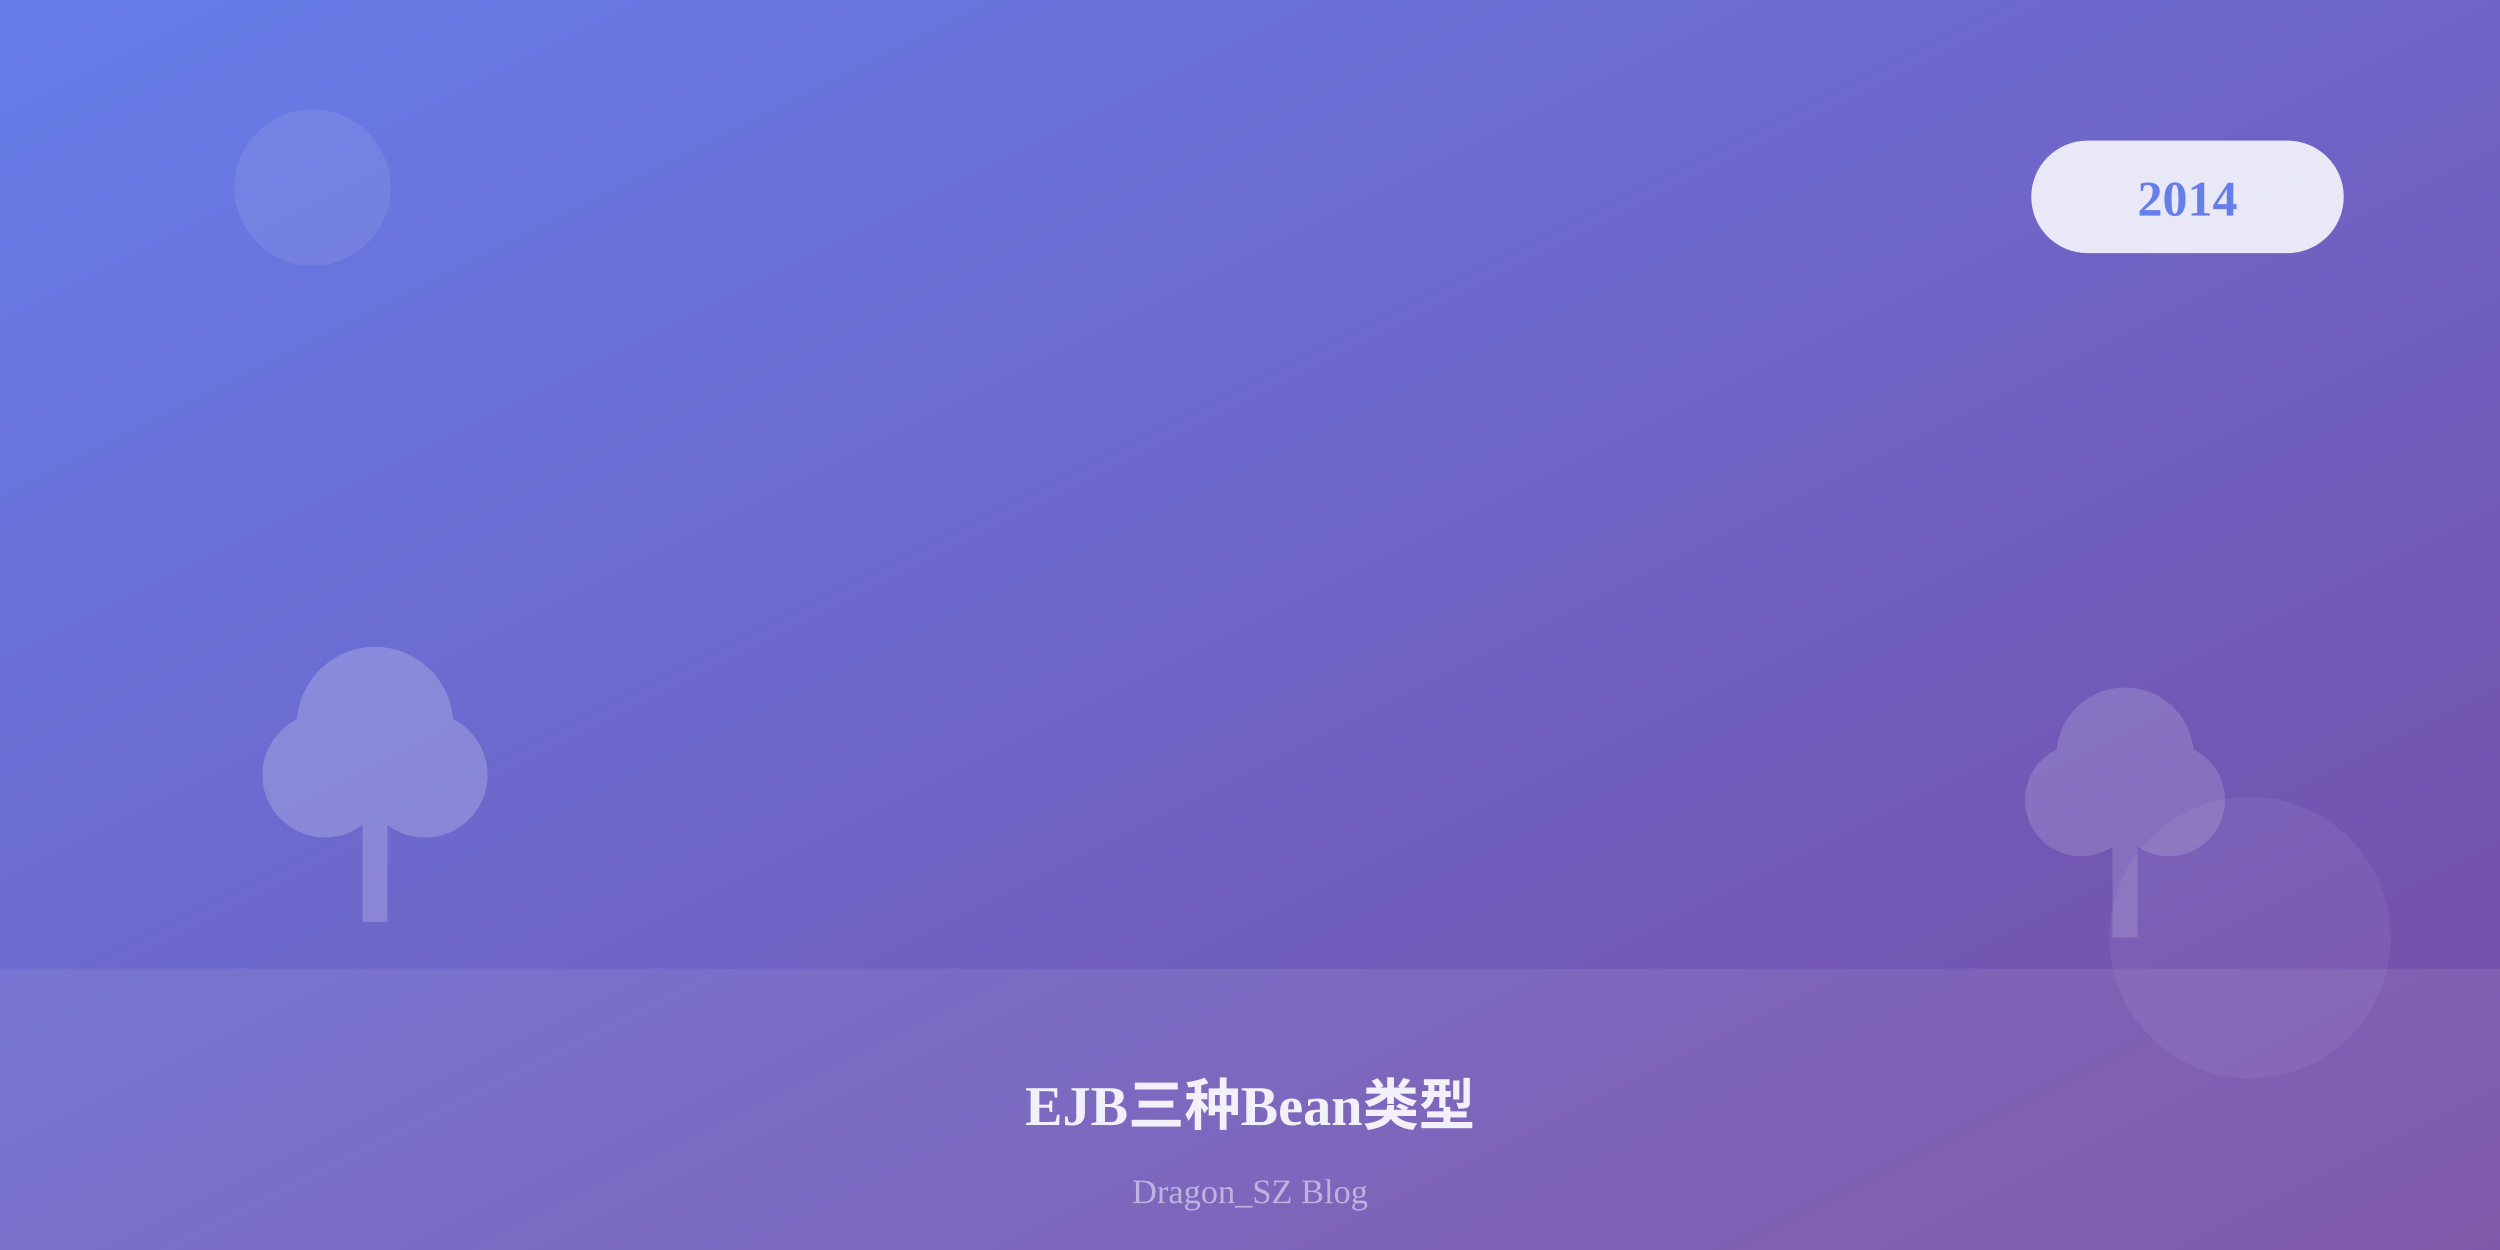
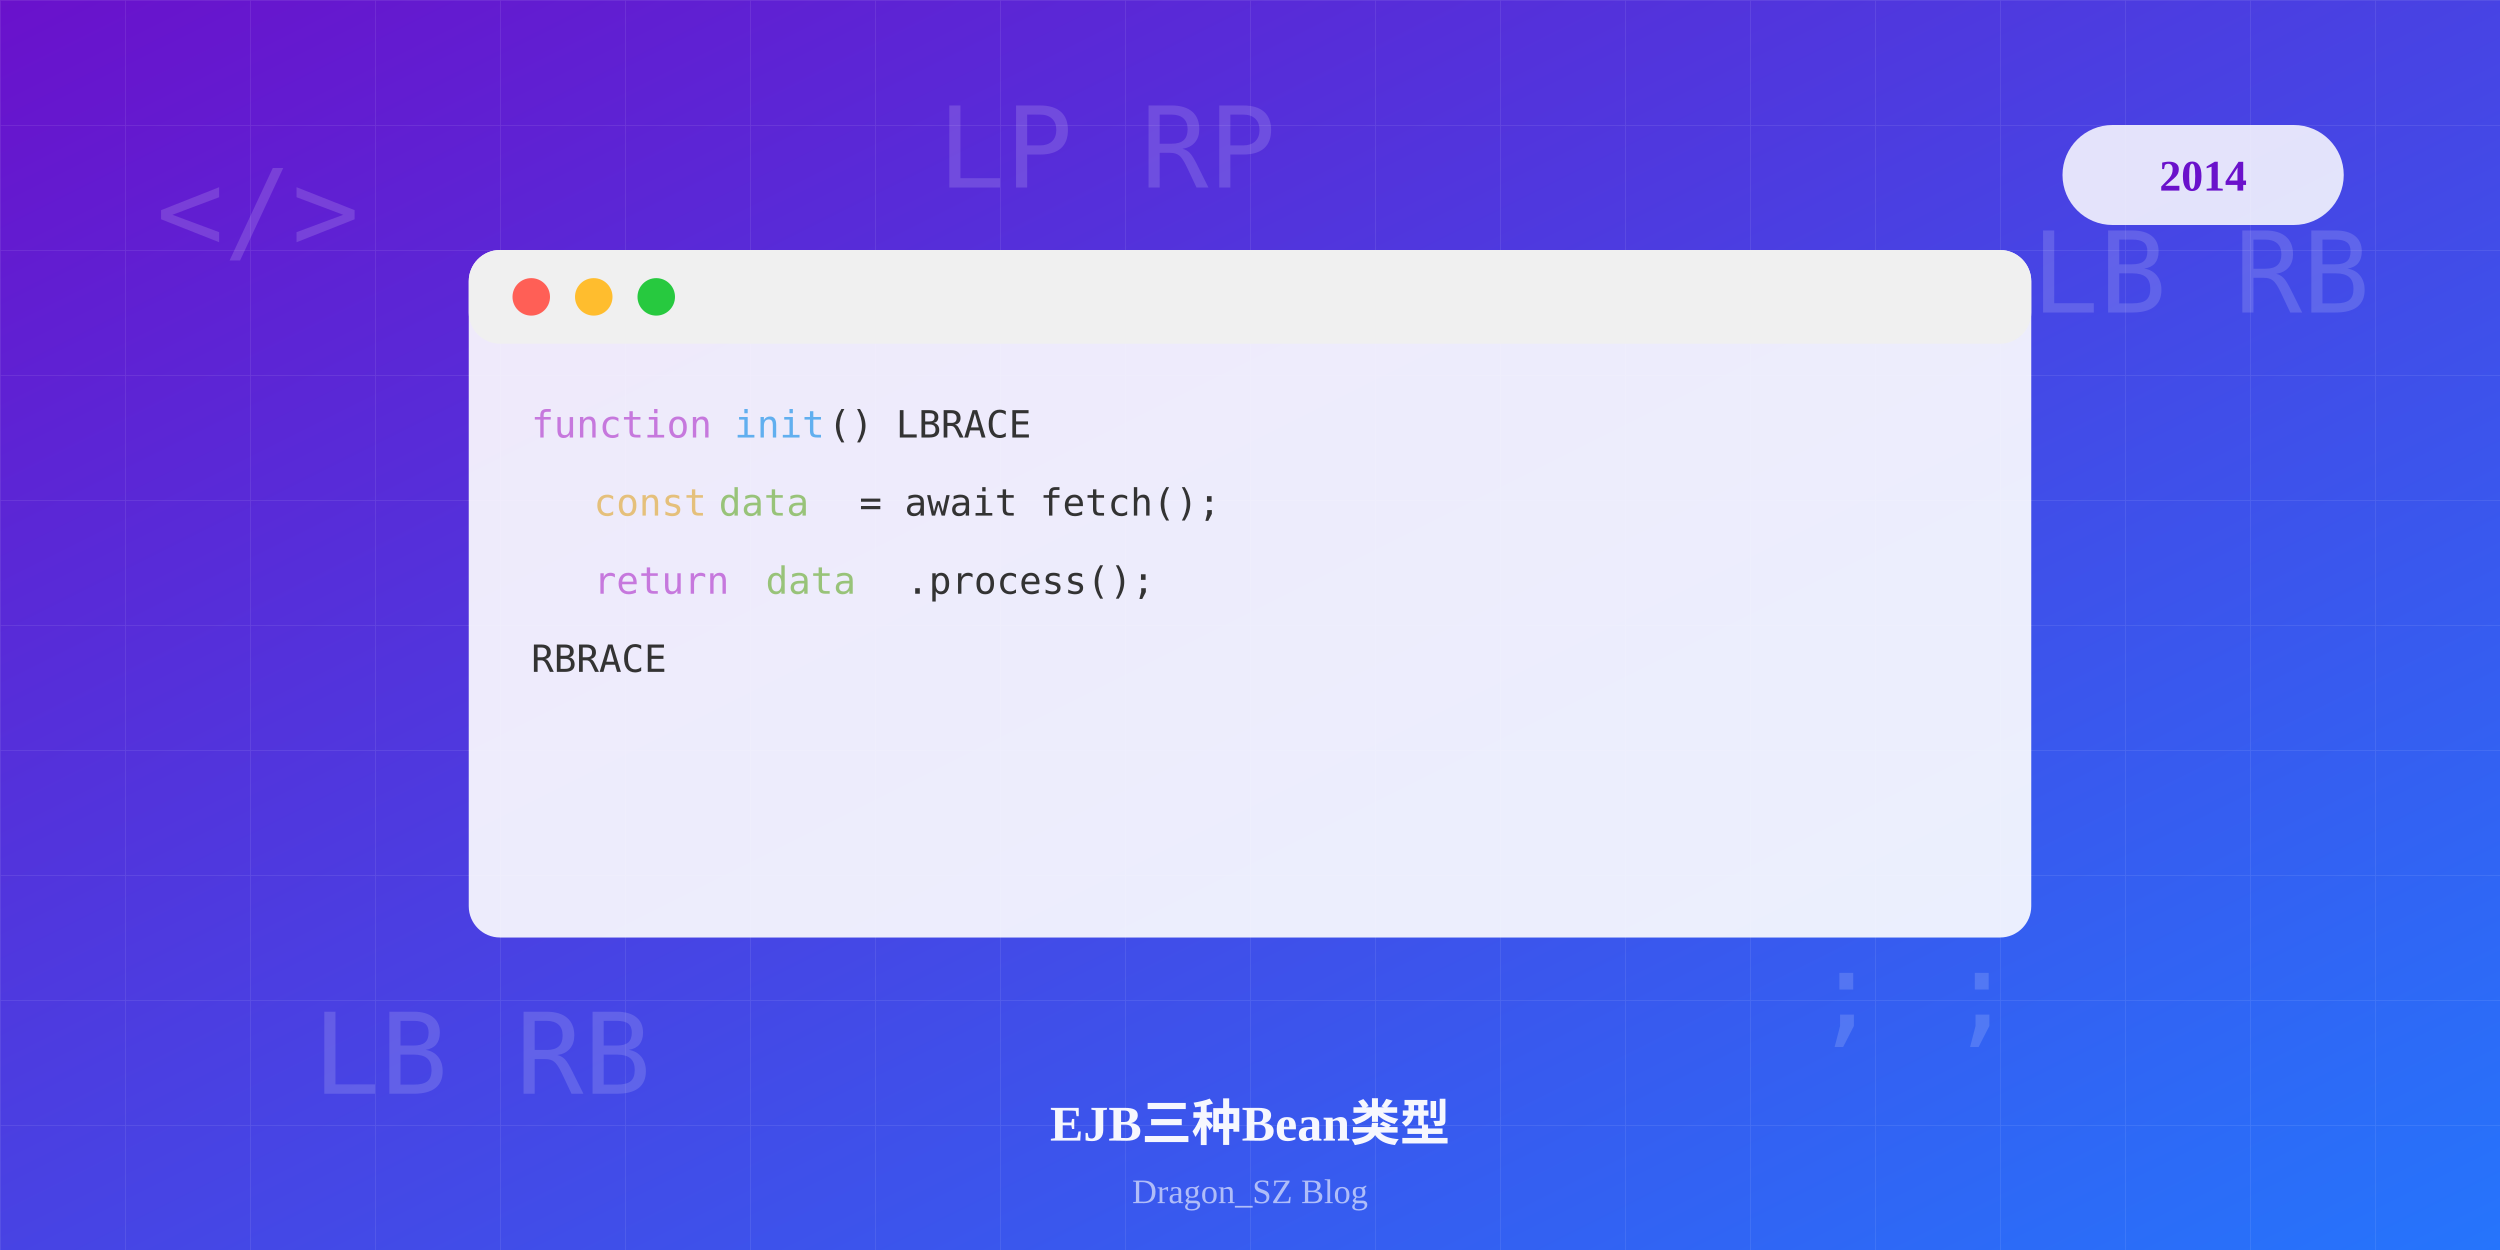
<svg xmlns="http://www.w3.org/2000/svg" viewBox="0 0 800 400" width="100%" height="100%">
  <defs>
-     <linearGradient id="bg" x1="0%" y1="0%" x2="100%" y2="100%">
-       <stop offset="0%" style="stop-color:#667eea;stop-opacity:1" />
-       <stop offset="100%" style="stop-color:#764ba2;stop-opacity:1" />
+     <linearGradient id="codeBg" x1="0%" y1="0%" x2="100%" y2="100%">
+       <stop offset="0%" style="stop-color:#6a11cb;stop-opacity:1" />
+       <stop offset="100%" style="stop-color:#2575fc;stop-opacity:1" />
    </linearGradient>
+     <pattern id="codeGrid" width="40" height="40" patternUnits="userSpaceOnUse">
+       <path d="M 40 0 L 0 0 0 40" fill="none" stroke="white" stroke-width="0.5" opacity="0.1" />
+     </pattern>
  </defs>
-   <rect width="800" height="400" fill="url(#bg)" />
-   <g transform="translate(120, 240)" opacity="0.2">
-     <rect x="-4" y="0" width="8" height="55" fill="white" />
-     <circle cx="0" cy="-8" r="25" fill="white" />
-     <circle cx="-16" cy="8" r="20" fill="white" />
-     <circle cx="16" cy="8" r="20" fill="white" />
+   <rect width="800" height="400" fill="url(#codeBg)" />
+   <rect width="800" height="400" fill="url(#codeGrid)" />
+   <g opacity="0.15" font-family="monospace" font-size="36" fill="white">
+     <text x="50" y="80">&lt;/&gt;</text>
+     <text x="650" y="100">LB RB</text>
+     <text x="100" y="350">LB RB</text>
+     <text x="580" y="330">; ;</text>
+     <text x="300" y="60">LP RP</text>
  </g>
-   <g transform="translate(680, 250)" opacity="0.15">
-     <rect x="-4" y="0" width="8" height="50" fill="white" />
-     <circle cx="0" cy="-8" r="22" fill="white" />
-     <circle cx="-14" cy="6" r="18" fill="white" />
-     <circle cx="14" cy="6" r="18" fill="white" />
+   <g transform="translate(150, 80)">
+     <rect width="500" height="220" rx="10" fill="white" opacity="0.9" />
+     <rect width="500" height="30" rx="10" fill="#f0f0f0" />
+     <circle cx="20" cy="15" r="6" fill="#ff5f56" />
+     <circle cx="40" cy="15" r="6" fill="#ffbd2e" />
+     <circle cx="60" cy="15" r="6" fill="#27c93f" />
+     <g font-family="monospace" font-size="12" fill="#333">
+       <text x="20" y="60" fill="#c678dd">function</text>
+       <text x="85" y="60" fill="#61afef">init</text>
+       <text x="115" y="60">() LBRACE</text>
+       <text x="40" y="85" fill="#e5c07b">const</text>
+       <text x="80" y="85" fill="#98c379">data</text>
+       <text x="125" y="85">= await fetch();</text>
+       <text x="40" y="110" fill="#c678dd">return</text>
+       <text x="95" y="110" fill="#98c379">data</text>
+       <text x="140" y="110">.process();</text>
+       <text x="20" y="135">RBRACE</text>
+     </g>
  </g>
-   <circle cx="100" cy="60" r="25" fill="white" opacity="0.08" />
-   <circle cx="720" cy="300" r="45" fill="white" opacity="0.06" />
-   <rect x="0" y="310" width="800" height="90" fill="white" opacity="0.08" />
-   <g transform="translate(650, 45)">
-     <rect width="100" height="36" rx="18" fill="white" opacity="0.85" />
-     <text x="50" y="24" text-anchor="middle" font-size="16" font-weight="bold" fill="#667eea">2014</text>
+   <g transform="translate(660, 40)">
+     <rect width="90" height="32" rx="16" fill="white" opacity="0.85" />
+     <text x="45" y="21" text-anchor="middle" font-size="14" font-weight="bold" fill="#6a11cb">2014</text>
  </g>
-   <text x="400" y="360" text-anchor="middle" font-size="18" font-weight="bold" fill="white" opacity="0.9">EJB三种Bean类型</text>
-   <text x="400" y="385" text-anchor="middle" font-size="11" fill="white" opacity="0.5">Dragon_SZ Blog</text>
+   <text x="400" y="365" text-anchor="middle" font-size="16" font-weight="bold" fill="white" opacity="0.95">EJB三种Bean类型</text>
+   <text x="400" y="385" text-anchor="middle" font-size="11" fill="white" opacity="0.6">Dragon_SZ Blog</text>
</svg>
